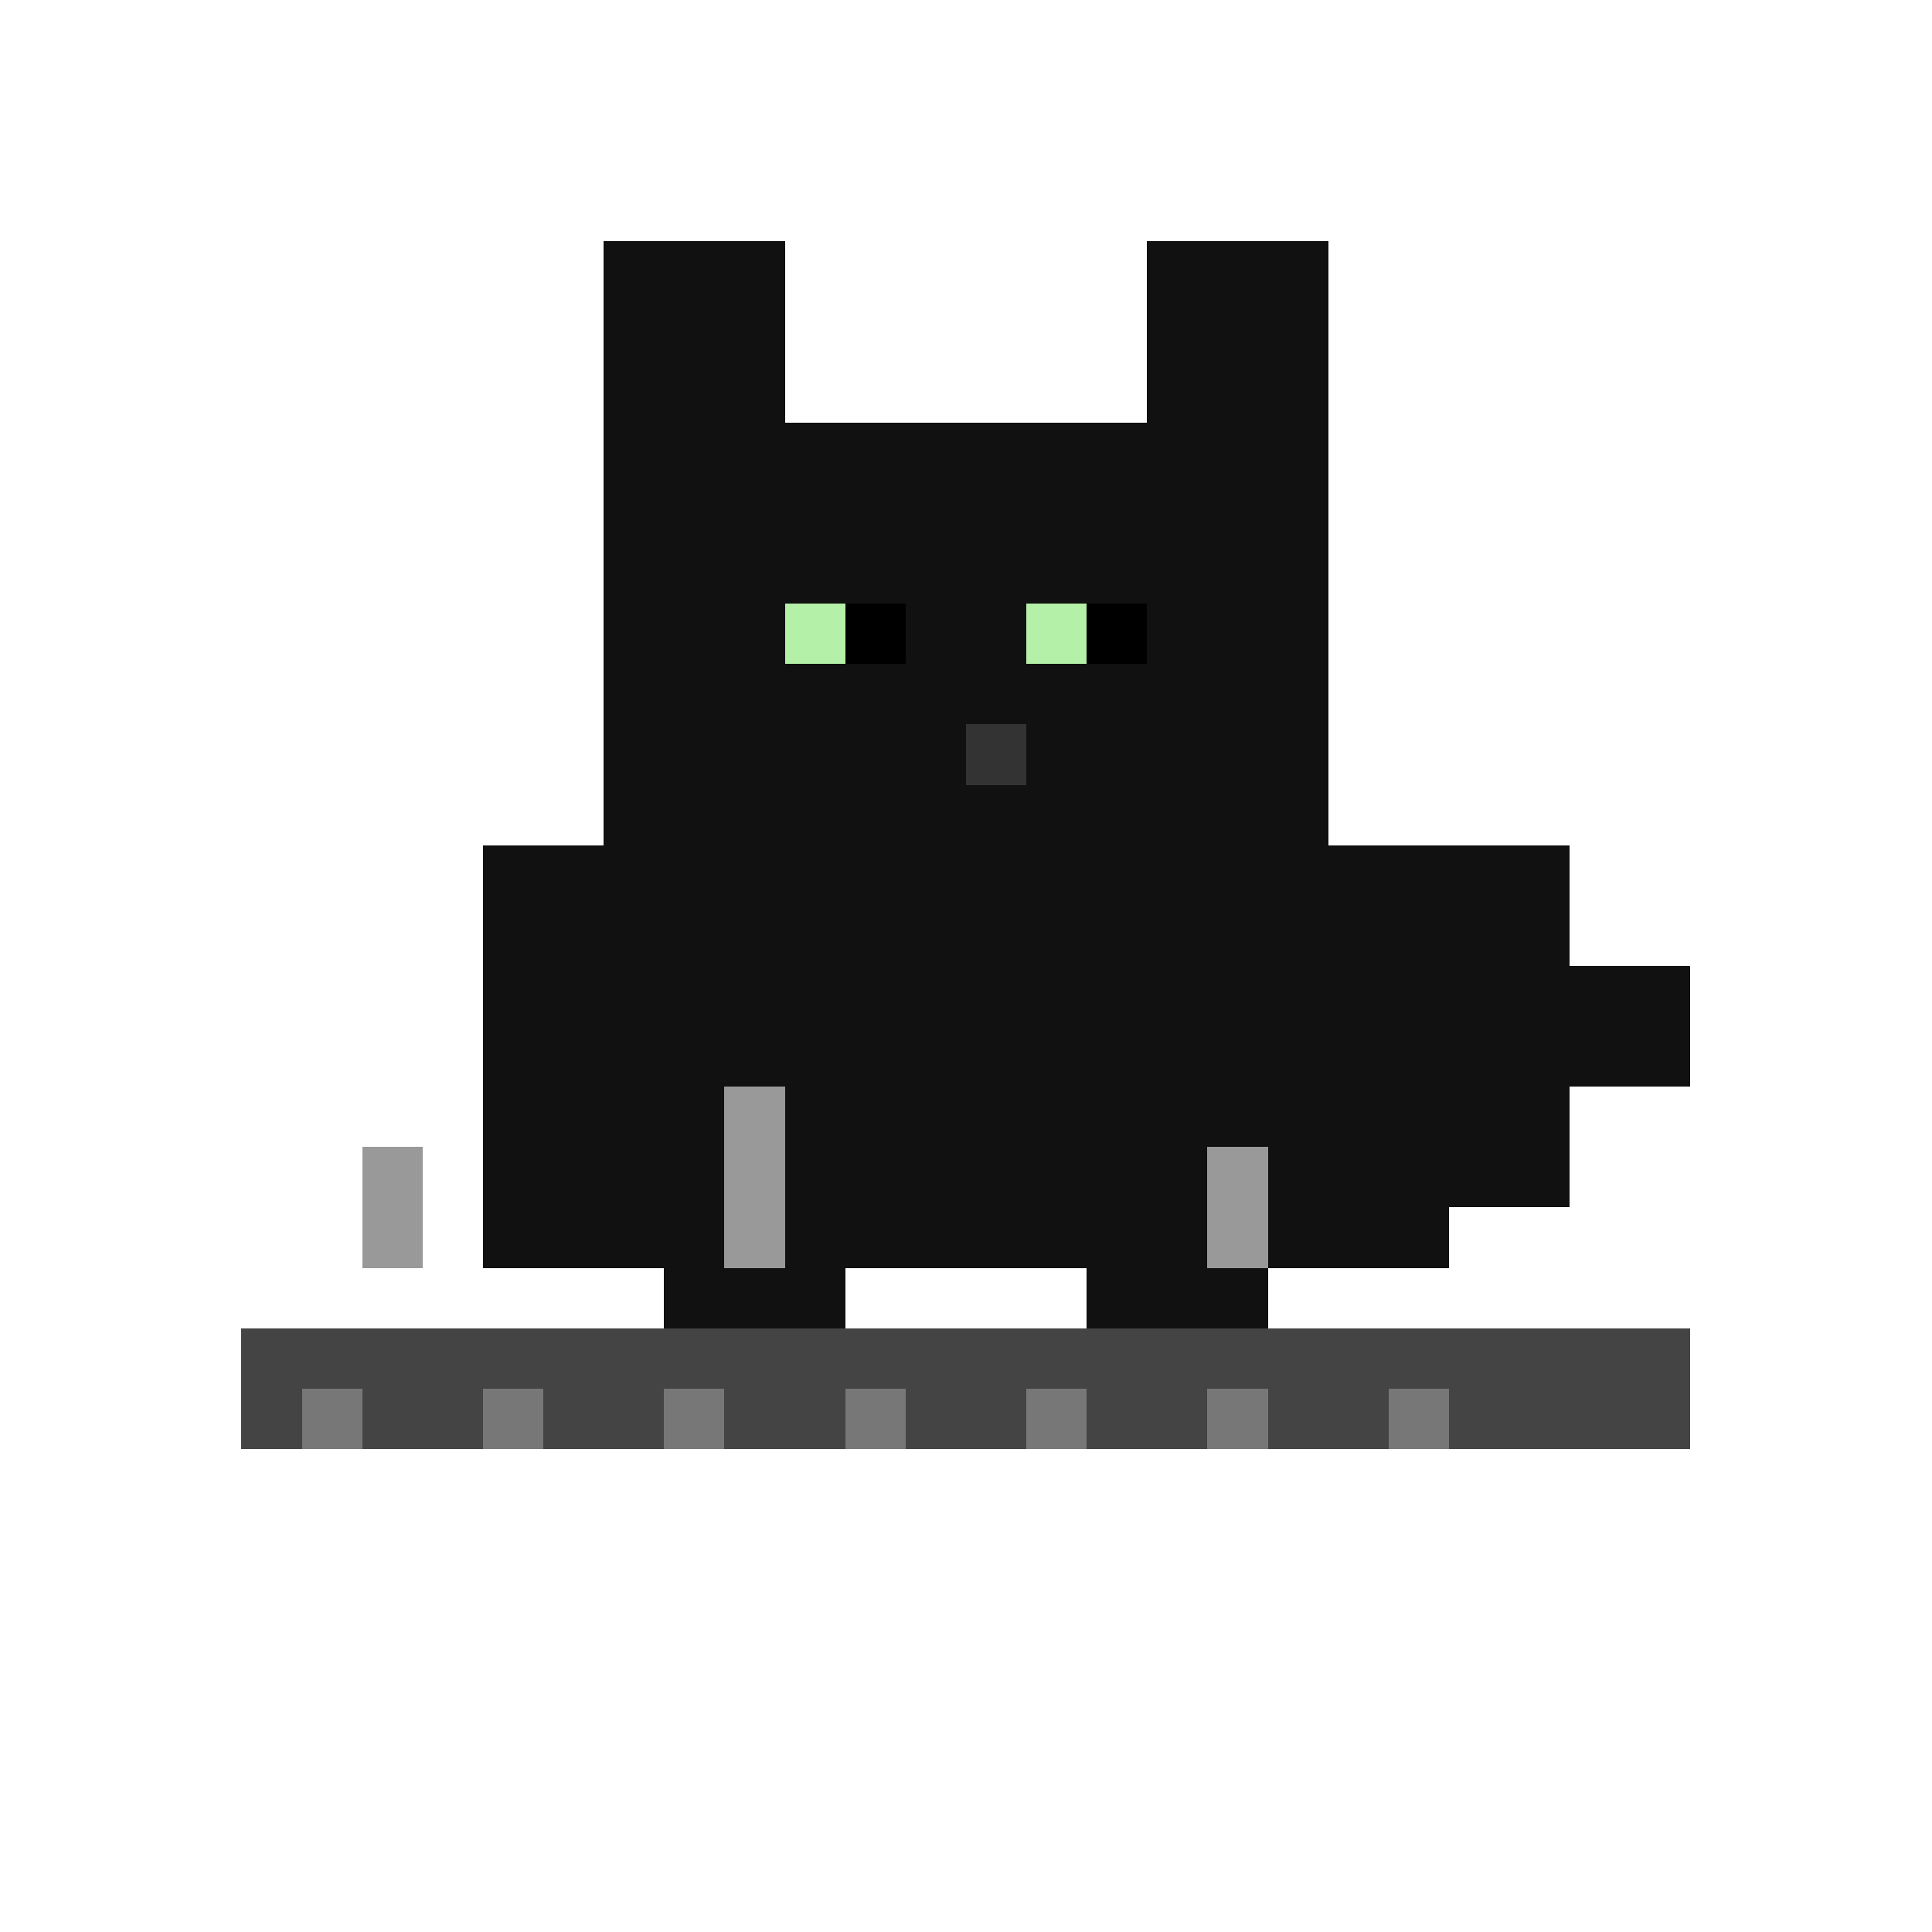
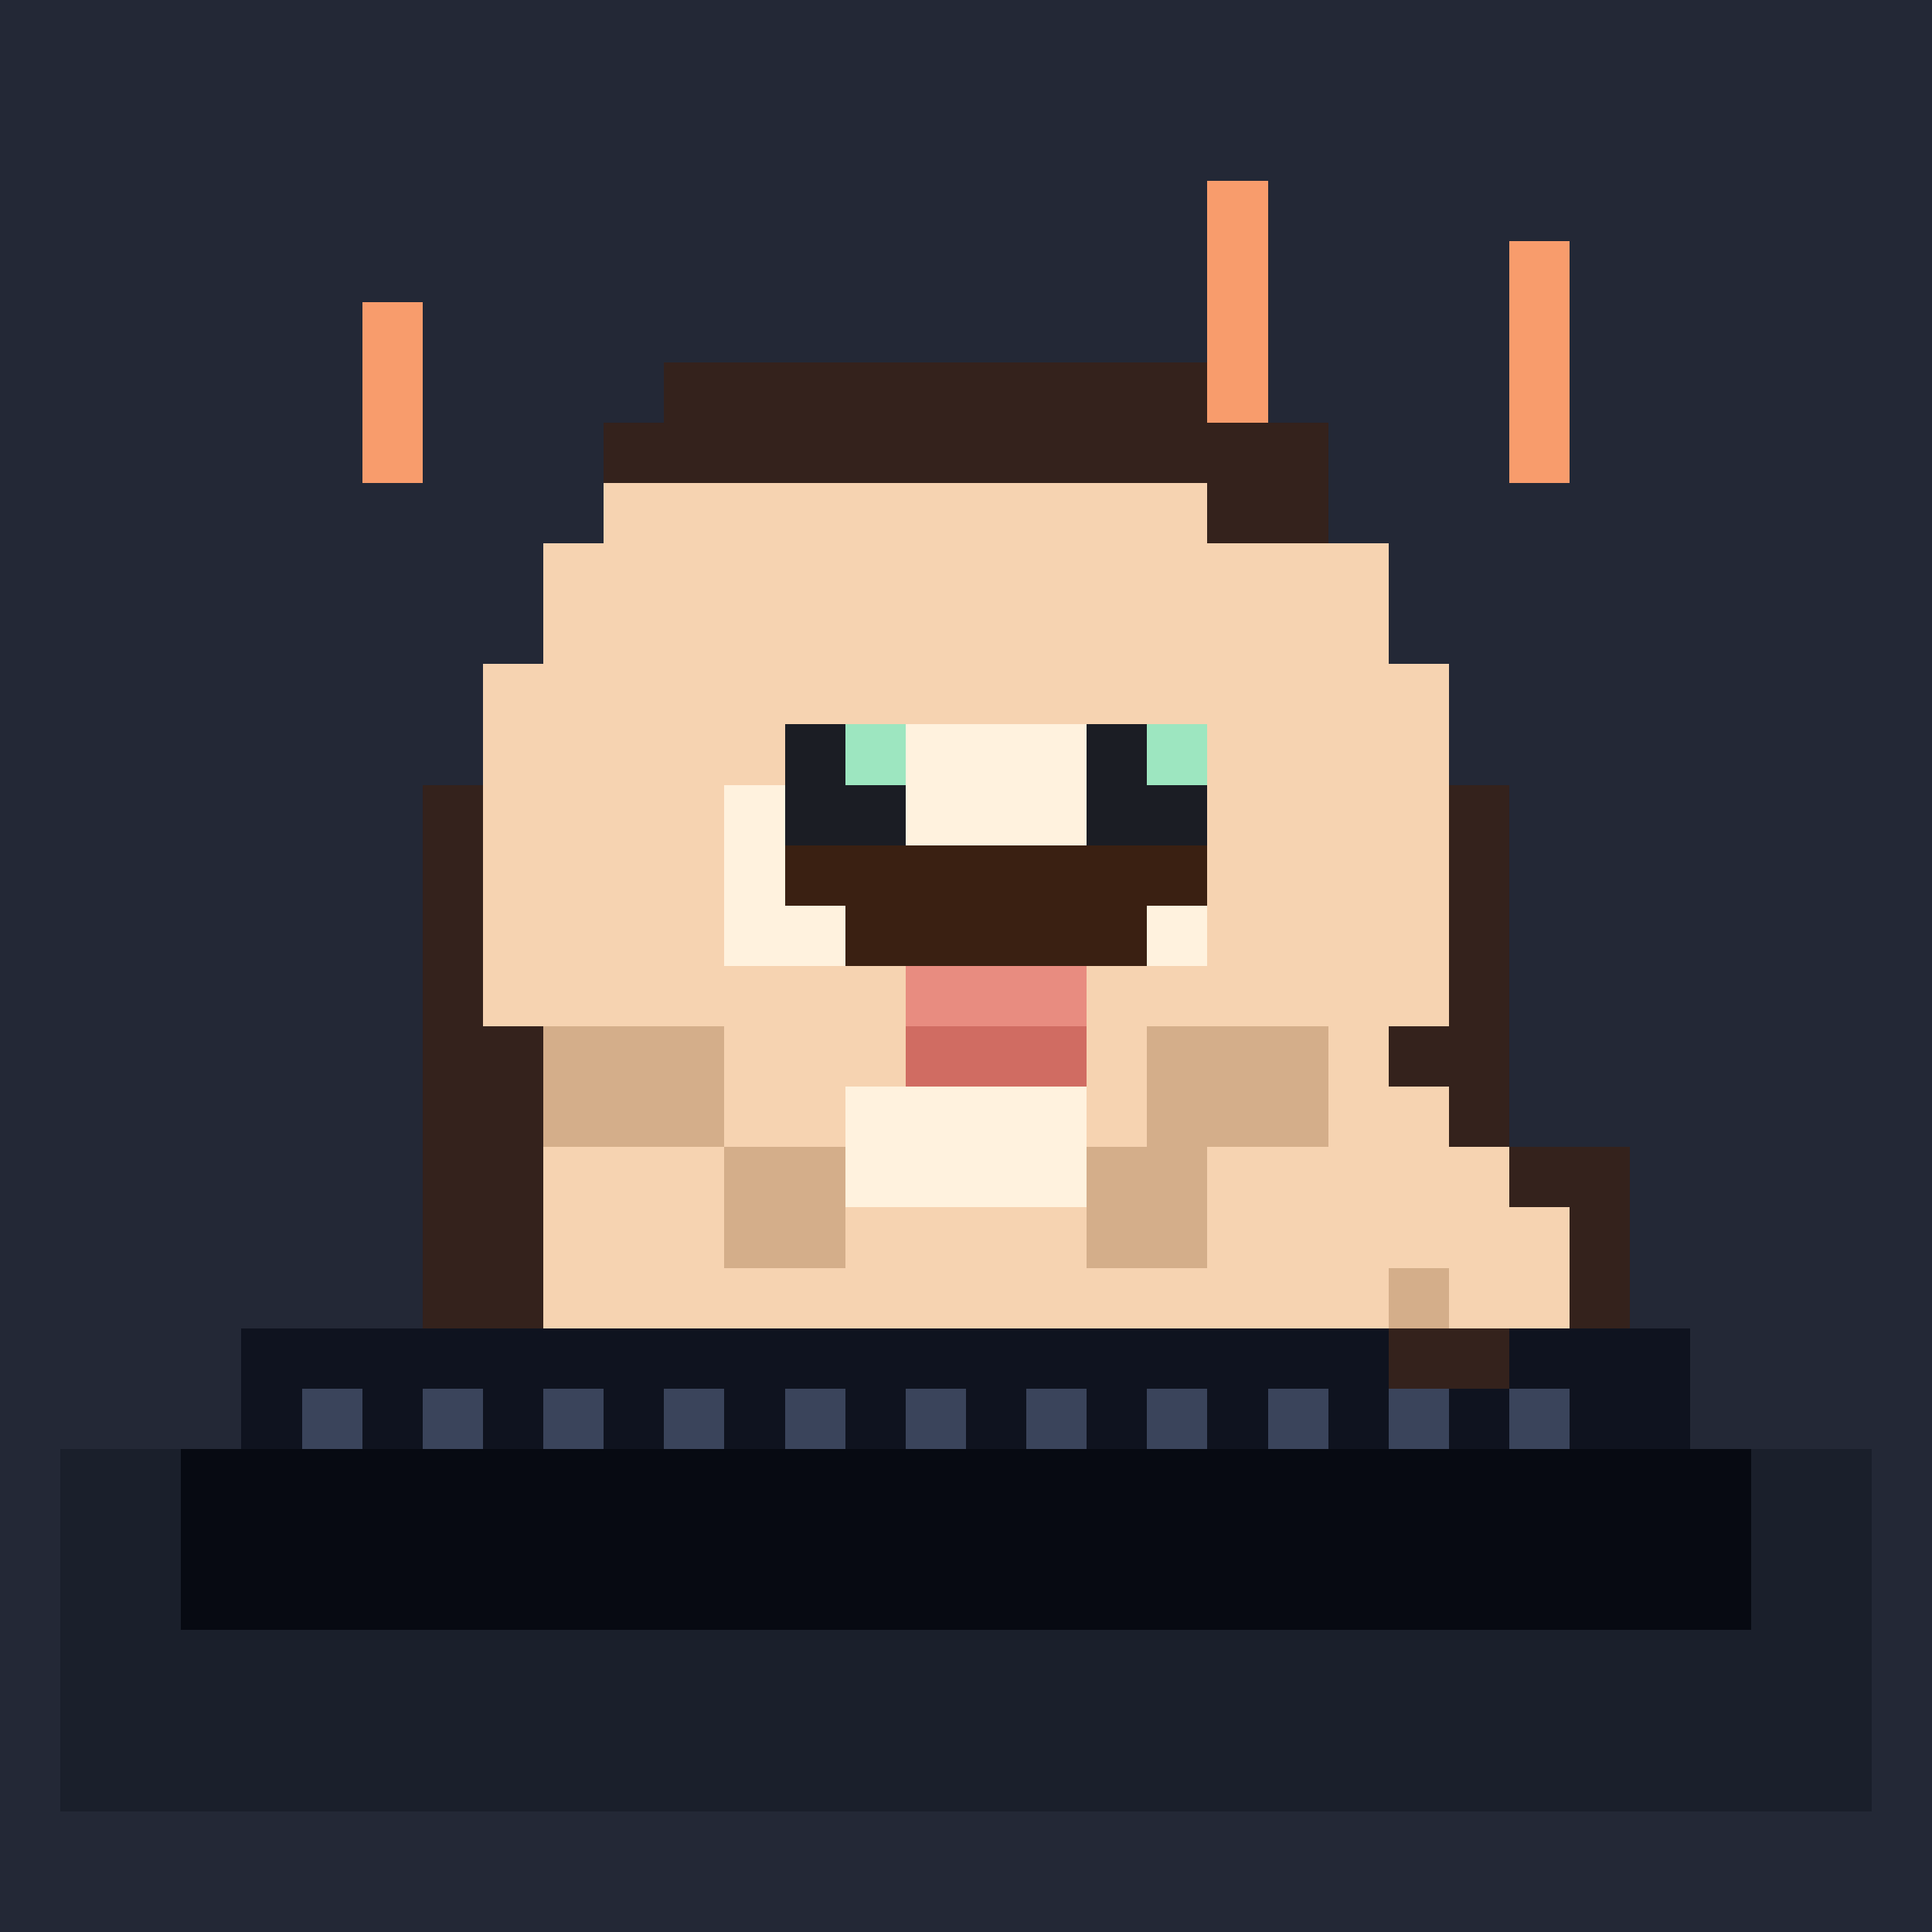
<svg xmlns="http://www.w3.org/2000/svg" viewBox="0 0 32 32" shape-rendering="crispEdges">
-   <g id="cat" fill="#111">
-     <rect x="10" y="4" width="3" height="3" />
-     <rect x="19" y="4" width="3" height="3" />
-     <rect x="10" y="7" width="12" height="7" />
-     <rect x="8" y="14" width="16" height="7" />
-     <rect x="11" y="21" width="3" height="1" />
-     <rect x="18" y="21" width="3" height="1" />
-     <rect x="24" y="14" width="2" height="6" />
-     <rect x="26" y="16" width="2" height="2" />
+   <rect width="32" height="32" fill="#232836" />
+   <rect x="1" y="24" width="30" height="6" fill="#1a1f2b" />
+   <rect x="4" y="22" width="24" height="2" fill="#0f131f" />
+   <rect x="3" y="24" width="26" height="3" fill="#070a12" />
+   <g fill="#3a445b">
+     <rect x="5" y="23" width="1" height="1" />
+     <rect x="7" y="23" width="1" height="1" />
+     <rect x="9" y="23" width="1" height="1" />
+     <rect x="11" y="23" width="1" height="1" />
+     <rect x="13" y="23" width="1" height="1" />
+     <rect x="15" y="23" width="1" height="1" />
+     <rect x="17" y="23" width="1" height="1" />
+     <rect x="19" y="23" width="1" height="1" />
+     <rect x="21" y="23" width="1" height="1" />
+     <rect x="23" y="23" width="1" height="1" />
+     <rect x="25" y="23" width="1" height="1" />
  </g>
-   <rect x="13" y="10" width="2" height="1" fill="#b4f0a7" />
-   <rect x="17" y="10" width="2" height="1" fill="#b4f0a7" />
-   <rect x="14" y="10" width="1" height="1" fill="#000" />
-   <rect x="18" y="10" width="1" height="1" fill="#000" />
-   <rect x="16" y="12" width="1" height="1" fill="#333" />
-   <rect x="4" y="22" width="24" height="2" fill="#444" />
-   <rect x="5" y="23" width="1" height="1" fill="#777" />
-   <rect x="8" y="23" width="1" height="1" fill="#777" />
-   <rect x="11" y="23" width="1" height="1" fill="#777" />
-   <rect x="14" y="23" width="1" height="1" fill="#777" />
-   <rect x="17" y="23" width="1" height="1" fill="#777" />
-   <rect x="20" y="23" width="1" height="1" fill="#777" />
-   <rect x="23" y="23" width="1" height="1" fill="#777" />
-   <rect x="6" y="19" width="1" height="2" fill="#999" />
-   <rect x="12" y="18" width="1" height="3" fill="#999" />
-   <rect x="20" y="19" width="1" height="2" fill="#999" />
+   <g fill="#34221c">
+     <rect x="7" y="13" width="18" height="9" />
+     <rect x="8" y="11" width="16" height="4" />
+     <rect x="9" y="9" width="14" height="3" />
+     <rect x="10" y="7" width="12" height="3" />
+     <rect x="11" y="6" width="10" height="2" />
+     <rect x="9" y="19" width="14" height="3" />
+     <rect x="23" y="17" width="2" height="6" />
+     <rect x="24" y="19" width="3" height="3" />
+   </g>
+   <g fill="#f6d3b1">
+     <rect x="10" y="8" width="10" height="1" />
+     <rect x="9" y="9" width="14" height="4" />
+     <rect x="8" y="11" width="16" height="6" />
+     <rect x="9" y="15" width="14" height="6" />
+     <rect x="10" y="18" width="12" height="4" />
+     <rect x="12" y="20" width="8" height="2" />
+     <rect x="13" y="21" width="6" height="1" />
+     <rect x="22" y="18" width="2" height="4" />
+     <rect x="23" y="19" width="2" height="3" />
+     <rect x="24" y="20" width="2" height="2" />
+   </g>
+   <g fill="#d4ae8a">
+     <rect x="9" y="17" width="3" height="2" />
+     <rect x="19" y="17" width="3" height="2" />
+     <rect x="12" y="19" width="2" height="2" />
+     <rect x="18" y="19" width="2" height="2" />
+     <rect x="23" y="21" width="1" height="1" />
+   </g>
+   <g fill="#fff2de">
+     <rect x="12" y="13" width="8" height="3" />
+     <rect x="13" y="12" width="6" height="1" />
+     <rect x="14" y="18" width="4" height="2" />
+   </g>
+   <rect x="13" y="12" width="2" height="2" fill="#1b1d24" />
+   <rect x="18" y="12" width="2" height="2" fill="#1b1d24" />
+   <rect x="14" y="12" width="1" height="1" fill="#9de6c0" />
+   <rect x="19" y="12" width="1" height="1" fill="#9de6c0" />
+   <rect x="13" y="14" width="7" height="1" fill="#3a2012" />
+   <rect x="14" y="15" width="5" height="1" fill="#3a2012" />
+   <rect x="15" y="16" width="3" height="1" fill="#e88c80" />
+   <rect x="15" y="17" width="3" height="1" fill="#d06c62" />
+   <g fill="#f6d3b1">
+     <rect x="9" y="21" width="3" height="1" />
+     <rect x="20" y="21" width="3" height="1" />
+   </g>
+   <g fill="#f89c6c">
+     <rect x="6" y="5" width="1" height="3">
+       <animate attributeName="y" values="5;4;5" dur="2.5s" repeatCount="indefinite" />
+     </rect>
+     <rect x="25" y="4" width="1" height="4">
+       <animate attributeName="y" values="4;3;4" dur="2.1s" repeatCount="indefinite" />
+     </rect>
+     <rect x="20" y="3" width="1" height="4">
+       <animate attributeName="y" values="3;2;3" dur="2.8s" repeatCount="indefinite" />
+     </rect>
+   </g>
</svg>
